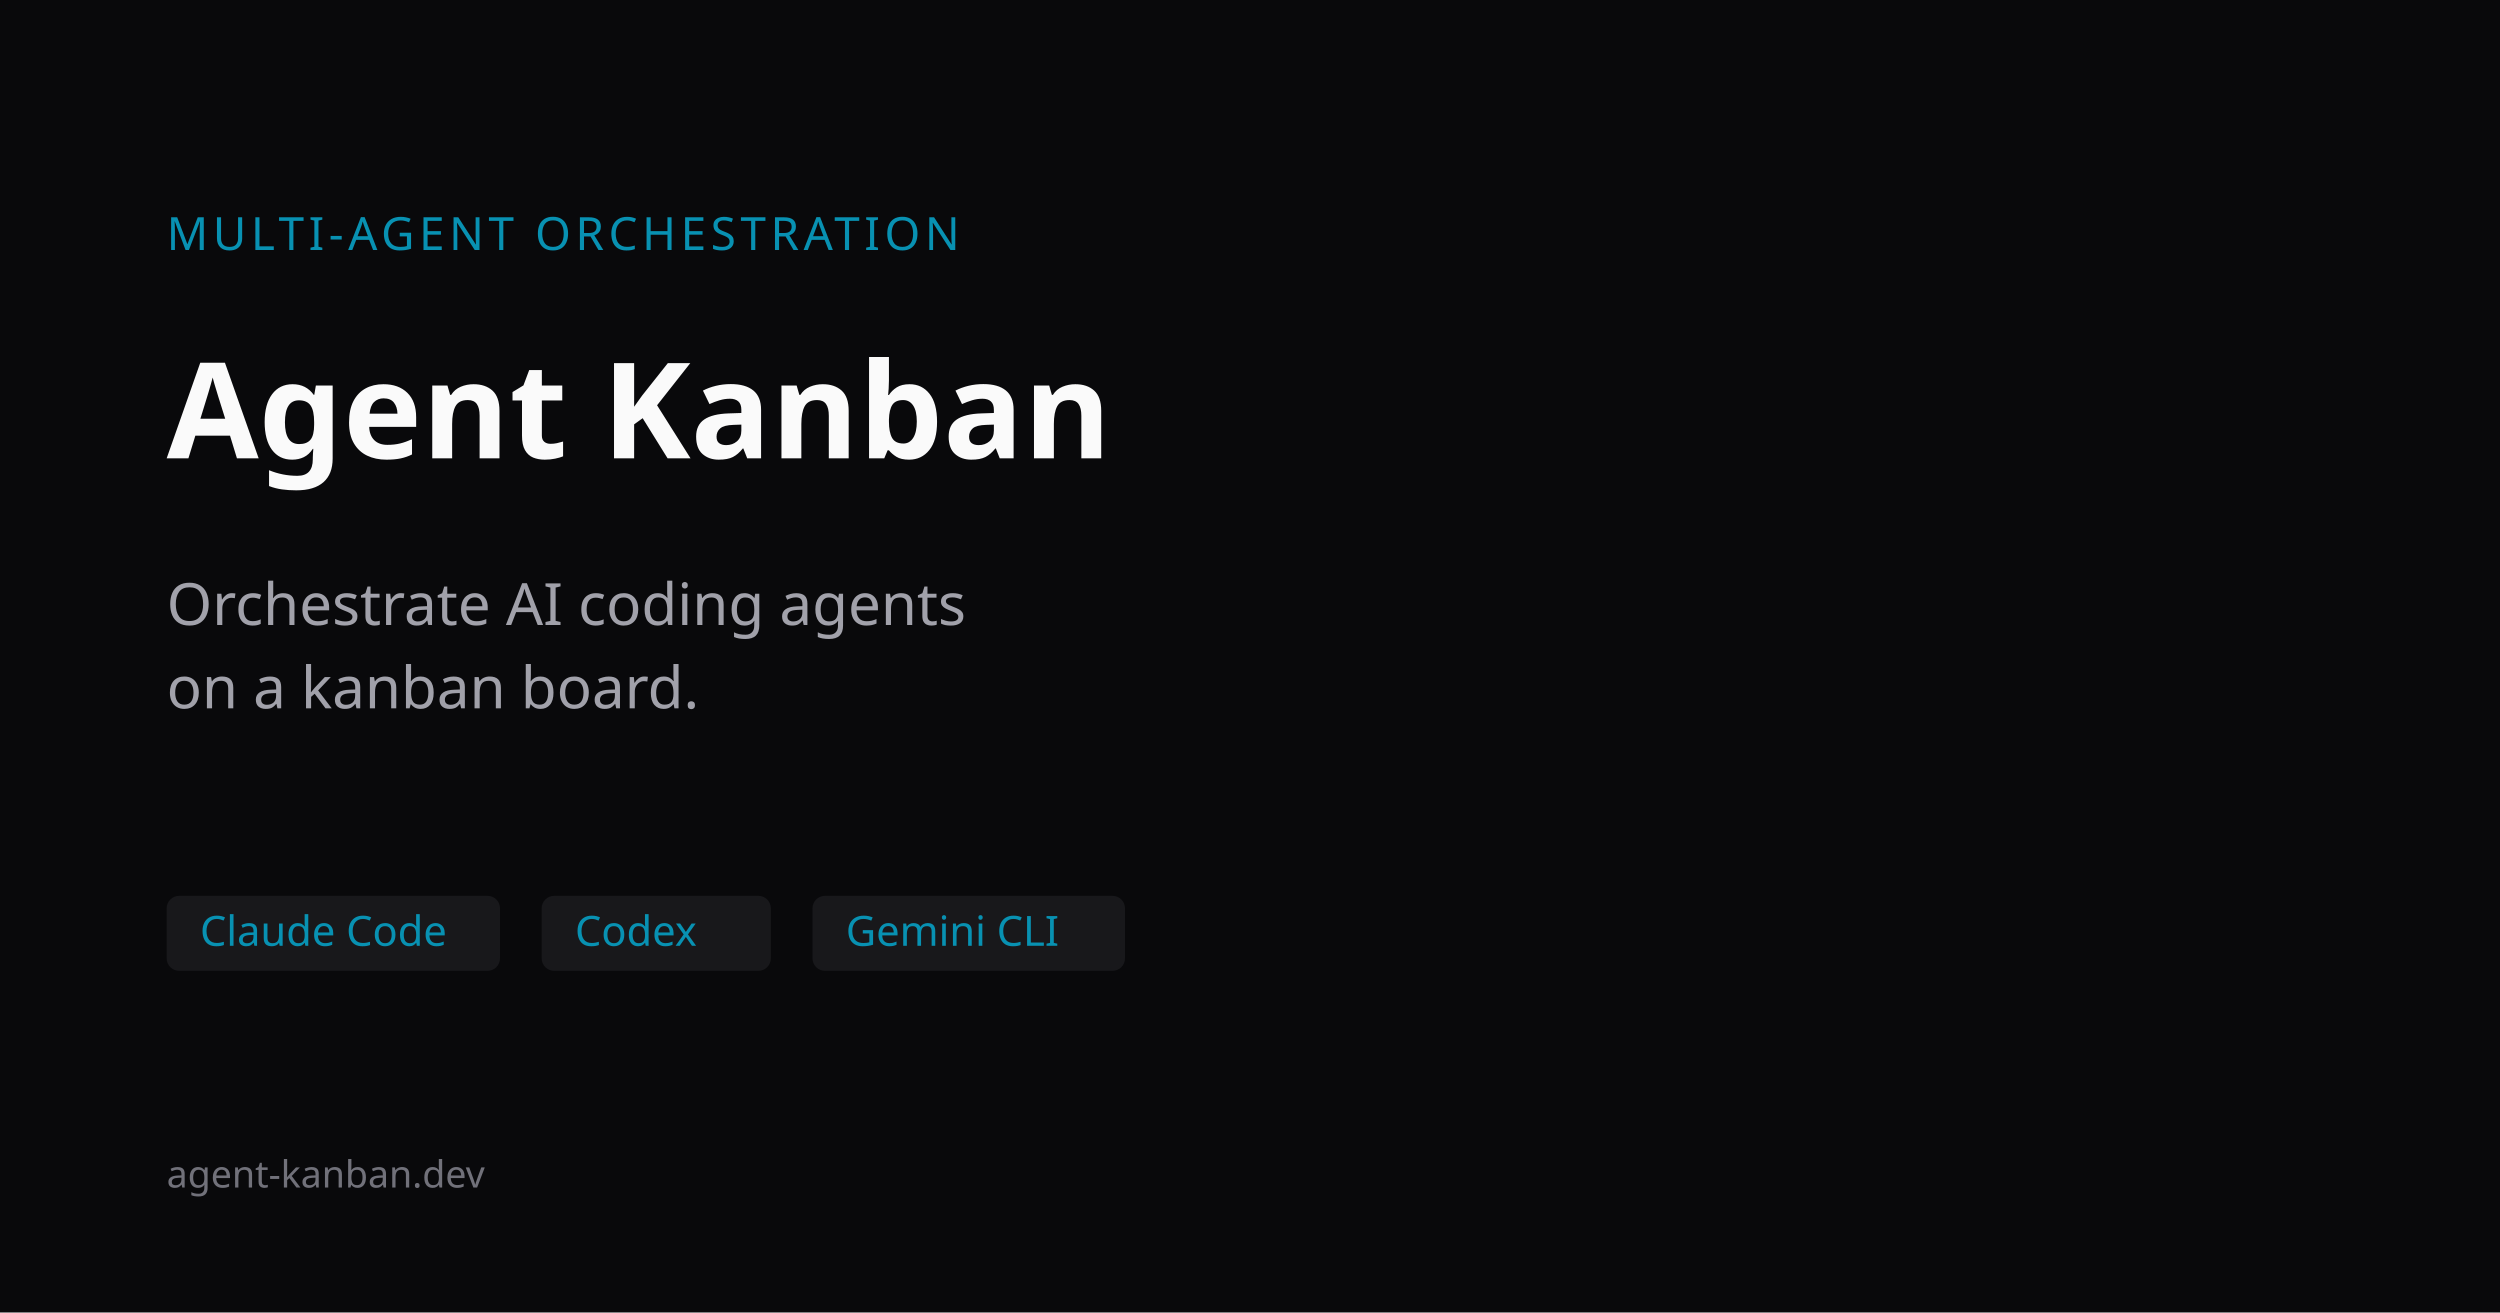
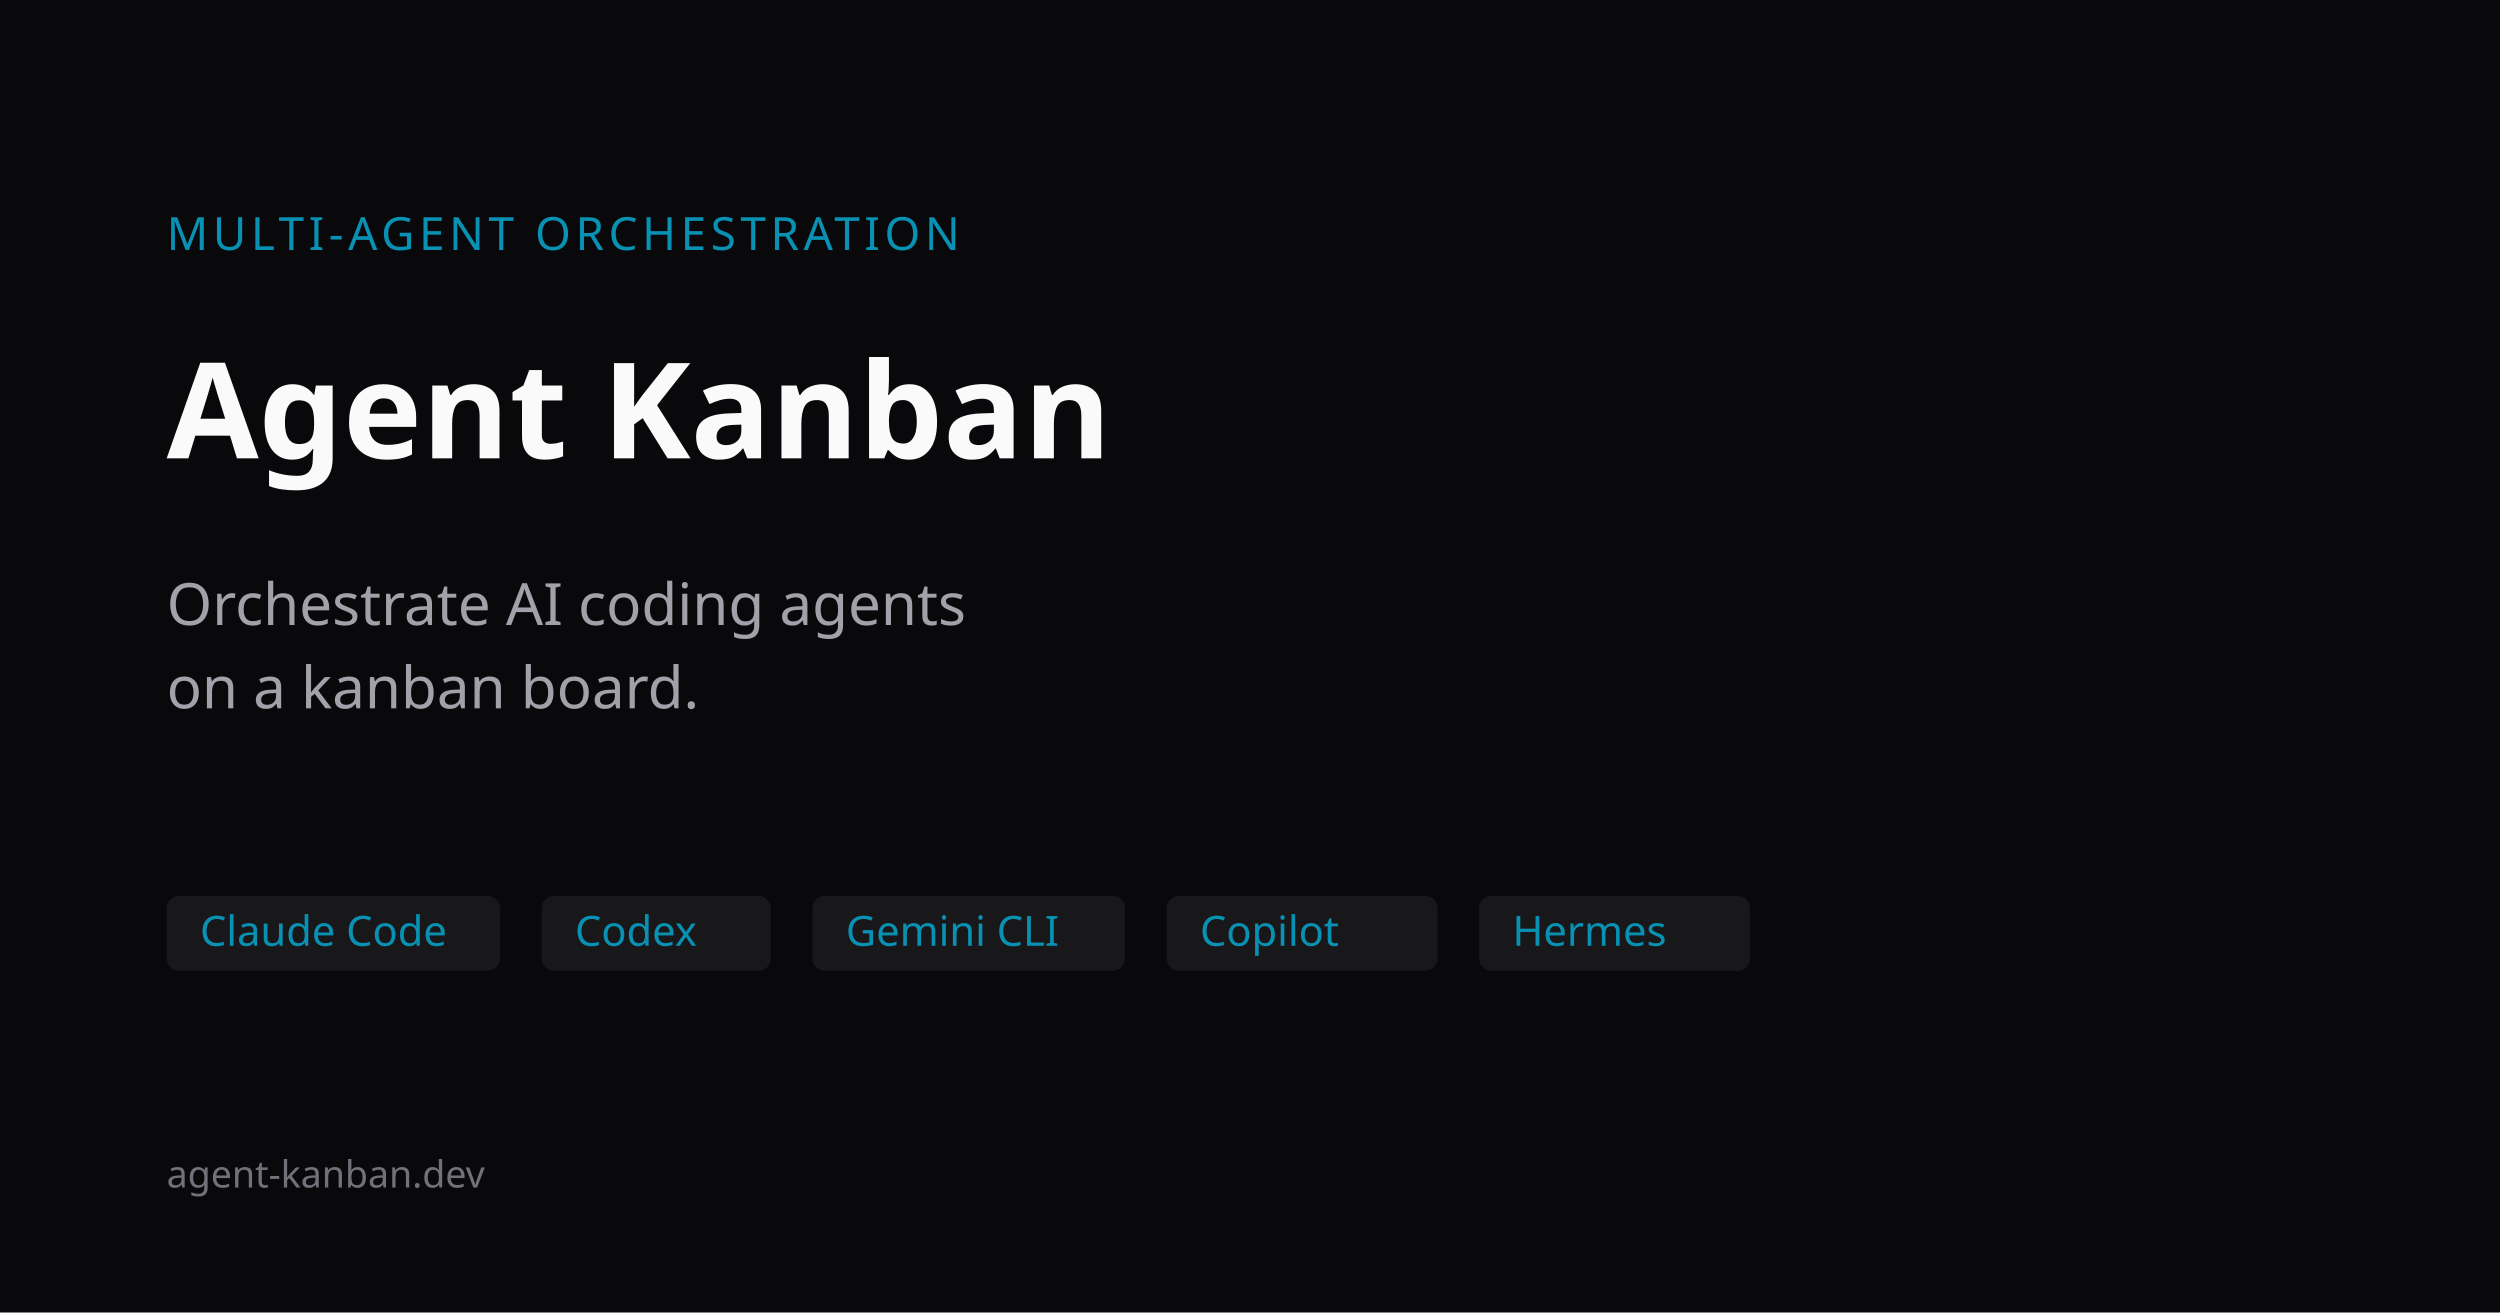
<svg xmlns="http://www.w3.org/2000/svg" width="1200" height="630" viewBox="0 0 1200 630">
  <rect width="1200" height="630" fill="#09090B" />
  <text x="80" y="120" font-family="system-ui,sans-serif" font-size="22" font-weight="500" fill="#0891B2" letter-spacing="0.1em">MULTI-AGENT ORCHESTRATION</text>
  <text x="80" y="220" font-family="system-ui,sans-serif" font-size="64" font-weight="700" fill="#FAFAFA">Agent Kanban</text>
  <text x="80" y="300" font-family="system-ui,sans-serif" font-size="28" fill="#A1A1AA">Orchestrate AI coding agents</text>
  <text x="80" y="340" font-family="system-ui,sans-serif" font-size="28" fill="#A1A1AA">on a kanban board.</text>
  <g transform="translate(80, 430)" font-family="system-ui,sans-serif" font-size="20">
    <rect width="160" height="36" rx="6" fill="#18181B" />
    <text x="16" y="24" fill="#0891B2">Claude Code</text>
    <rect x="180" width="110" height="36" rx="6" fill="#18181B" />
    <text x="196" y="24" fill="#0891B2">Codex</text>
    <rect x="310" width="150" height="36" rx="6" fill="#18181B" />
    <text x="326" y="24" fill="#0891B2">Gemini CLI</text>
+     <rect x="480" width="130" height="36" rx="6" fill="#18181B" />
+     <text x="496" y="24" fill="#0891B2">Copilot</text>
+     <rect x="630" width="130" height="36" rx="6" fill="#18181B" />
+     <text x="646" y="24" fill="#0891B2">Hermes</text>
  </g>
  <text x="80" y="570" font-family="system-ui,sans-serif" font-size="18" fill="#71717A">agent-kanban.dev</text>
</svg>
